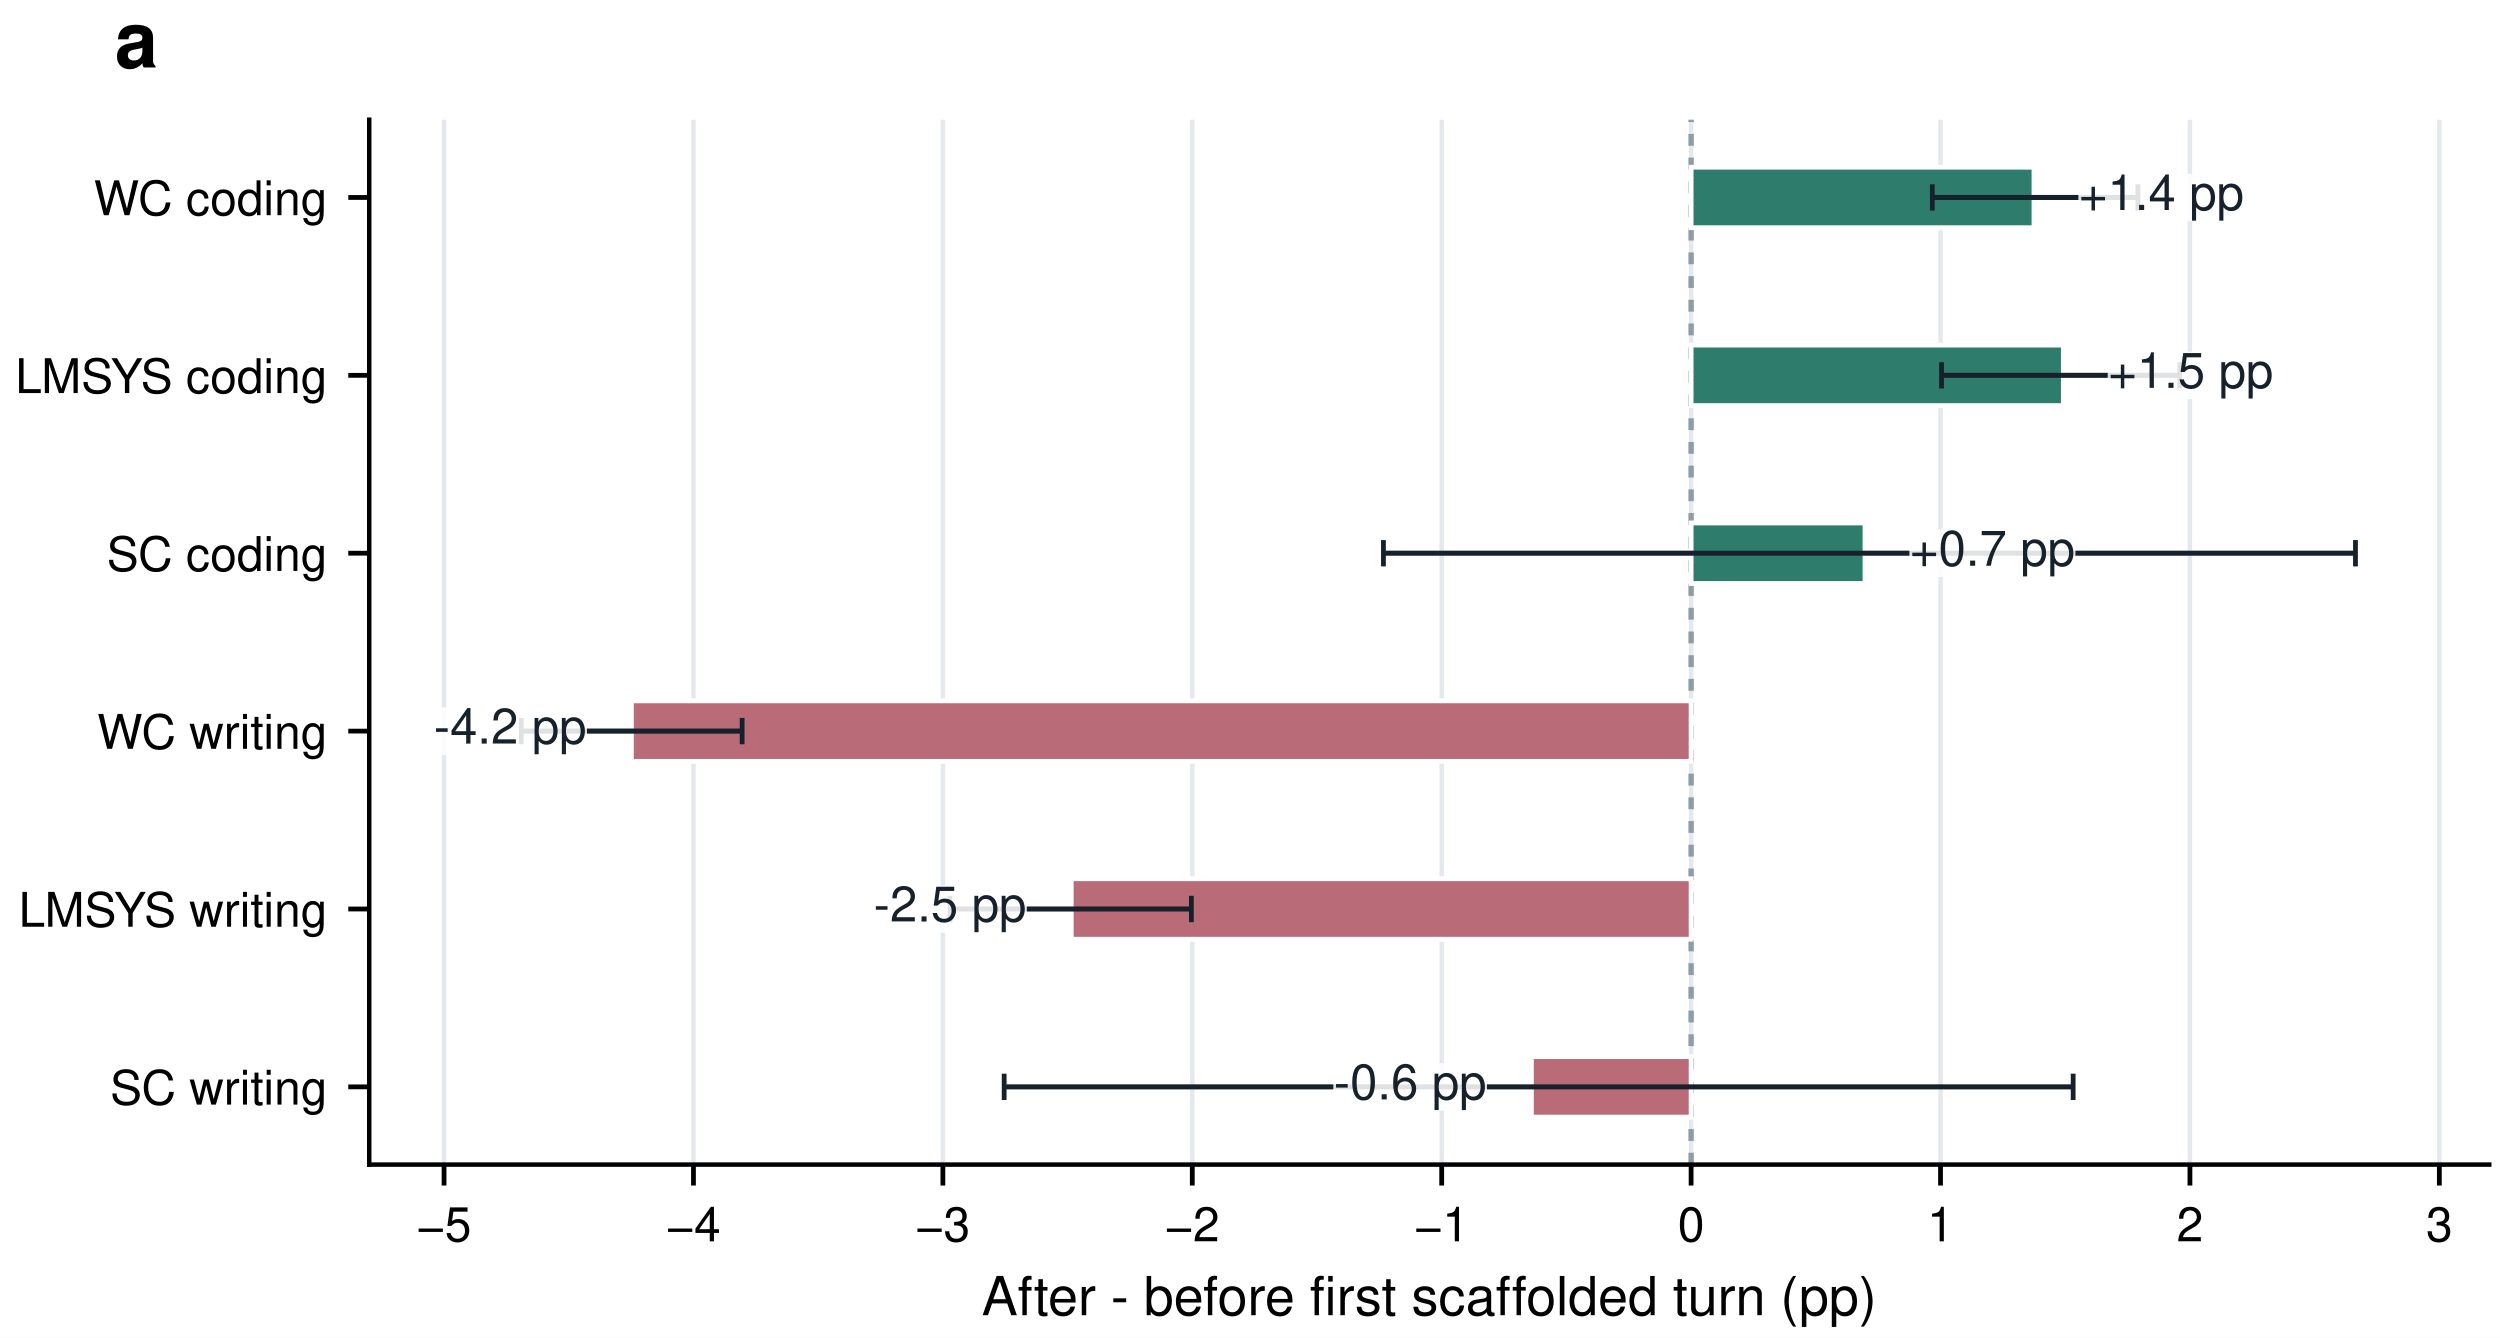
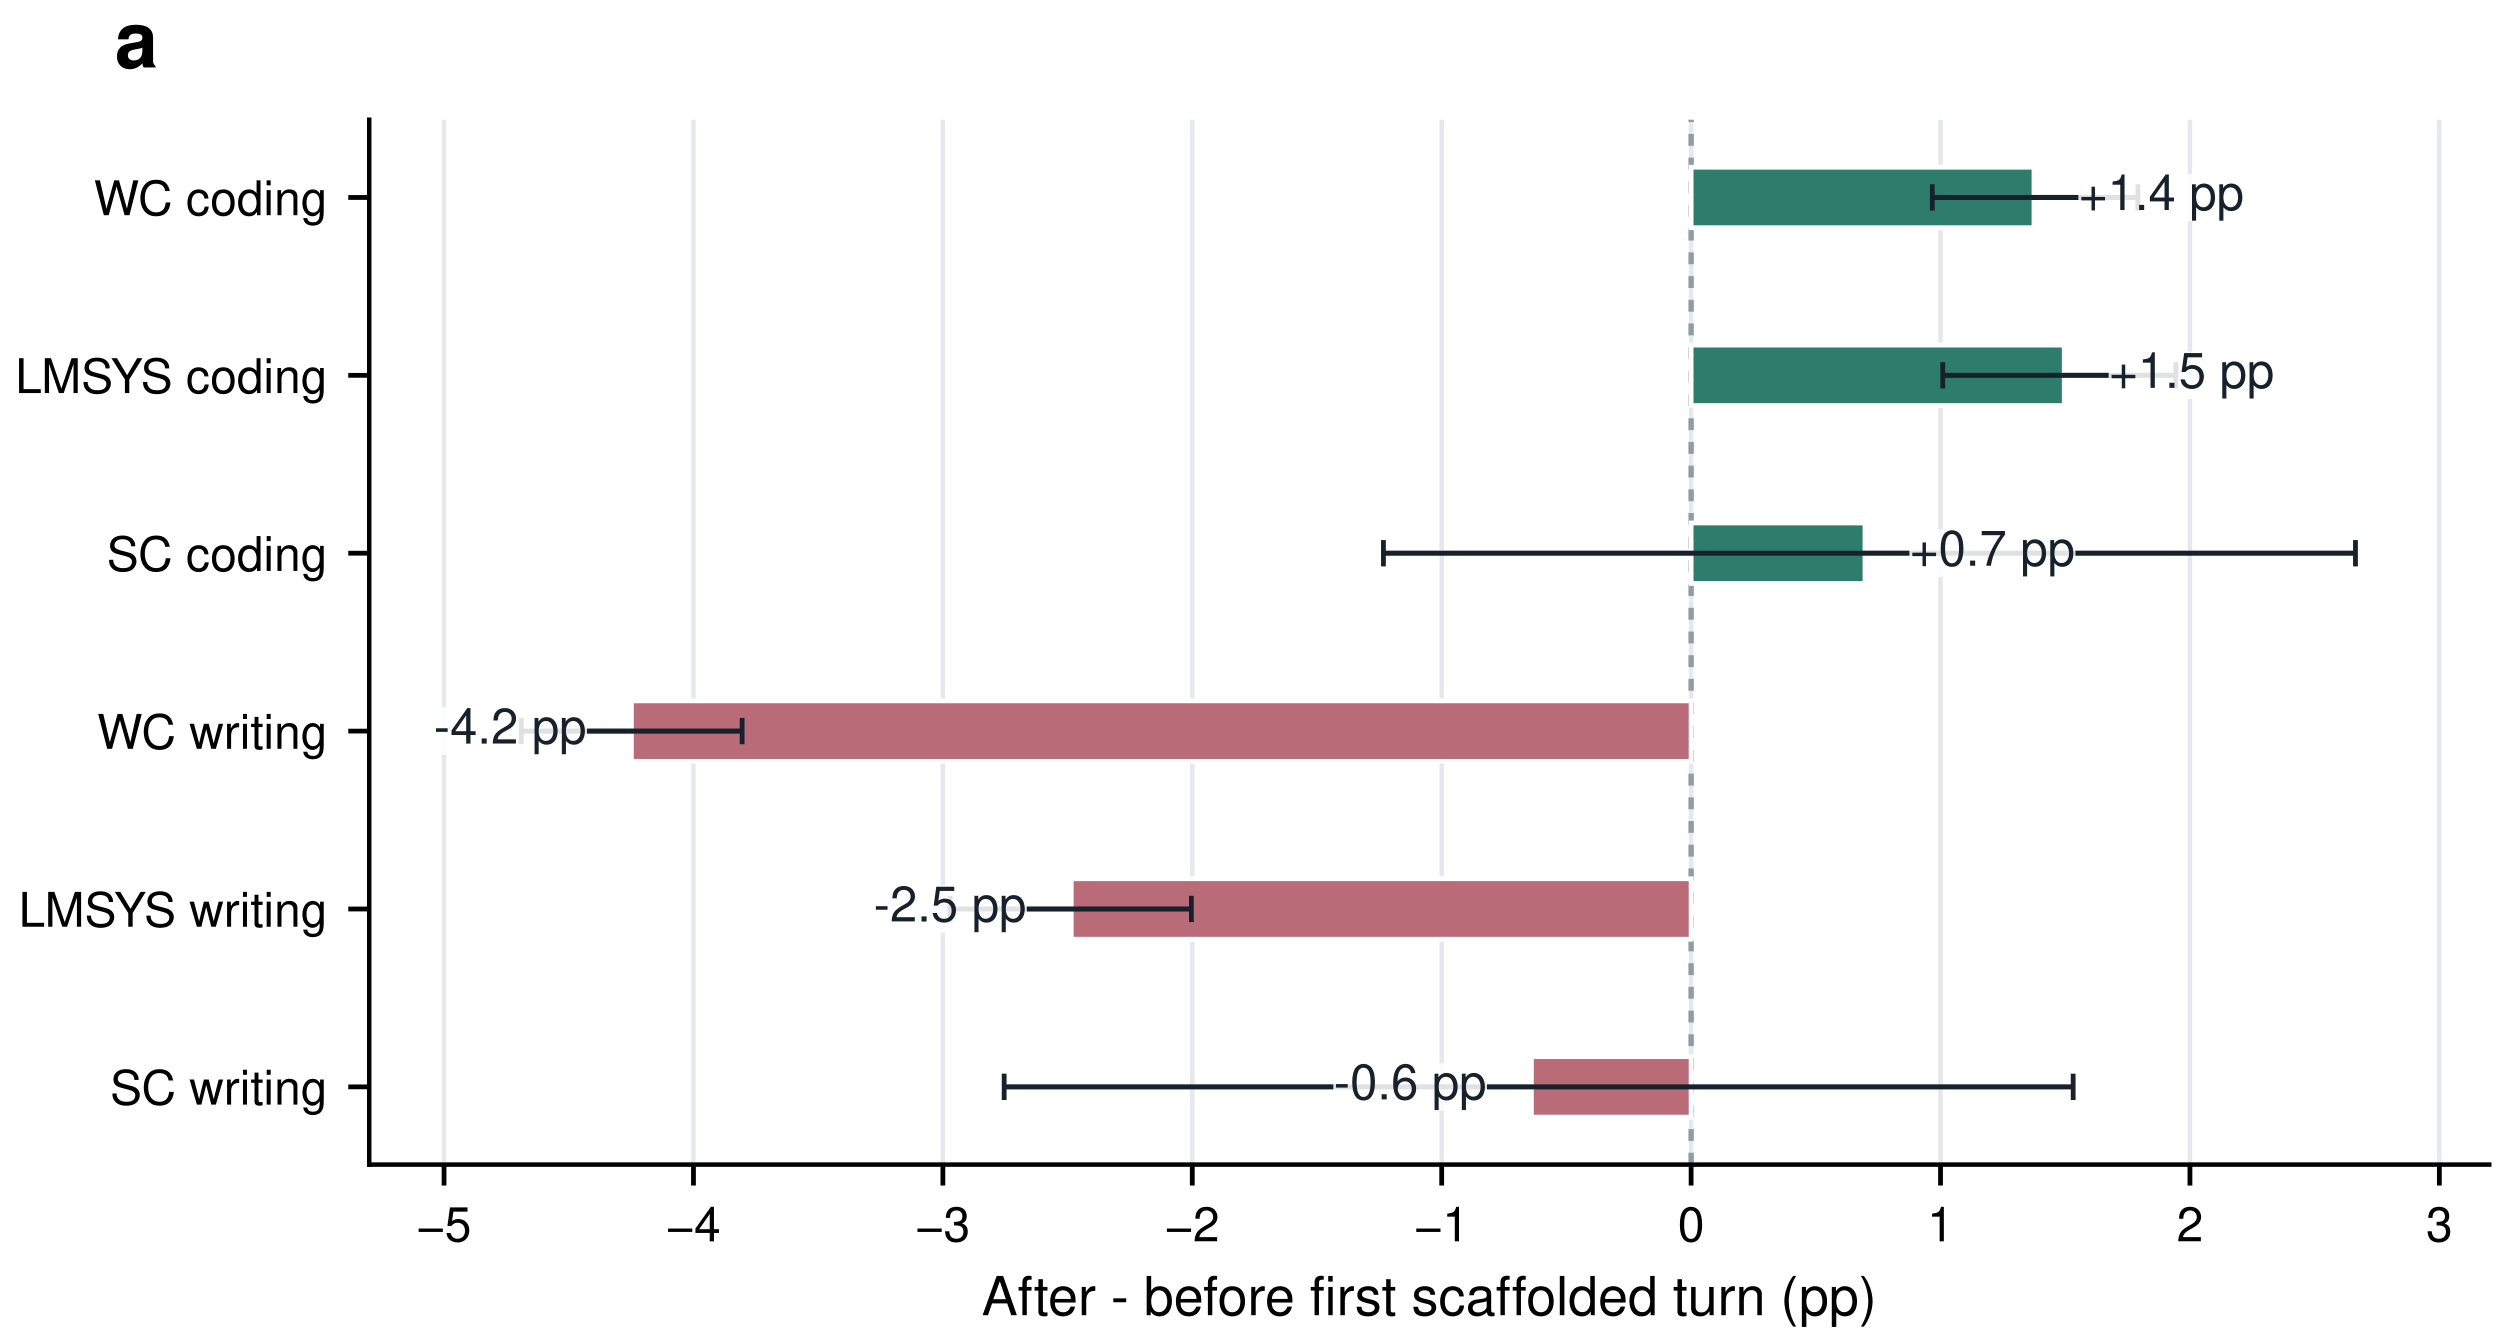
<svg xmlns="http://www.w3.org/2000/svg" xmlns:xlink="http://www.w3.org/1999/xlink" width="417.84pt" height="223.572pt" viewBox="0 0 417.84 223.572" version="1.1">
  <defs>
    <style type="text/css">*{stroke-linejoin: round; stroke-linecap: butt}</style>
  </defs>
  <g id="figure_1">
    <g id="patch_1">
      <path d="M 0 223.572 L 417.84 223.572 L 417.84 0 L 0 0 z " style="fill: #ffffff" />
    </g>
    <g id="axes_1">
      <g id="patch_2">
        <path d="M 61.71 194.646 L 416.04 194.646 L 416.04 20.01 L 61.71 20.01 z " style="fill: #ffffff" />
      </g>
      <g id="matplotlib.axis_1">
        <g id="xtick_1">
          <g id="line2d_1">
-             <path d="M 74.216 194.646 L 74.216 20.01 " clip-path="url(#p910ef61747)" style="fill: none; stroke: #e5e9ed; stroke-width: 0.75; stroke-linecap: square" />
+             <path d="M 74.216 194.646 L 74.216 20.01 " clip-path="url(#p18067adaab)" style="fill: none; stroke: #e5e9ed; stroke-width: 0.75; stroke-linecap: square" />
          </g>
          <g id="line2d_2">
            <defs>
-               <path id="m30dd9aa476" d="M 0 0 L 0 3.5 " style="stroke: #000000; stroke-width: 0.8" />
+               <path id="m832f32cb28" d="M 0 0 L 0 3.5 " style="stroke: #000000; stroke-width: 0.8" />
            </defs>
            <g>
-               <use xlink:href="#m30dd9aa476" x="74.216" y="194.646" style="stroke: #000000; stroke-width: 0.8" />
+               <use xlink:href="#m832f32cb28" x="74.216" y="194.646" style="stroke: #000000; stroke-width: 0.8" />
            </g>
          </g>
          <g id="text_1">
            <text style="font-size: 8px; font-family: 'Nimbus Sans'; text-anchor: middle" x="74.216" y="207.478" transform="rotate(-0 74.21577 207.4781)">−5</text>
          </g>
        </g>
        <g id="xtick_2">
          <g id="line2d_3">
-             <path d="M 115.902 194.646 L 115.902 20.01 " clip-path="url(#p910ef61747)" style="fill: none; stroke: #e5e9ed; stroke-width: 0.75; stroke-linecap: square" />
+             <path d="M 115.902 194.646 L 115.902 20.01 " clip-path="url(#p18067adaab)" style="fill: none; stroke: #e5e9ed; stroke-width: 0.75; stroke-linecap: square" />
          </g>
          <g id="line2d_4">
            <g>
-               <use xlink:href="#m30dd9aa476" x="115.902" y="194.646" style="stroke: #000000; stroke-width: 0.8" />
+               <use xlink:href="#m832f32cb28" x="115.902" y="194.646" style="stroke: #000000; stroke-width: 0.8" />
            </g>
          </g>
          <g id="text_2">
            <text style="font-size: 8px; font-family: 'Nimbus Sans'; text-anchor: middle" x="115.902" y="207.478" transform="rotate(-0 115.9016 207.4781)">−4</text>
          </g>
        </g>
        <g id="xtick_3">
          <g id="line2d_5">
-             <path d="M 157.588 194.646 L 157.588 20.01 " clip-path="url(#p910ef61747)" style="fill: none; stroke: #e5e9ed; stroke-width: 0.75; stroke-linecap: square" />
+             <path d="M 157.588 194.646 L 157.588 20.01 " clip-path="url(#p18067adaab)" style="fill: none; stroke: #e5e9ed; stroke-width: 0.75; stroke-linecap: square" />
          </g>
          <g id="line2d_6">
            <g>
-               <use xlink:href="#m30dd9aa476" x="157.588" y="194.646" style="stroke: #000000; stroke-width: 0.8" />
+               <use xlink:href="#m832f32cb28" x="157.588" y="194.646" style="stroke: #000000; stroke-width: 0.8" />
            </g>
          </g>
          <g id="text_3">
            <text style="font-size: 8px; font-family: 'Nimbus Sans'; text-anchor: middle" x="157.588" y="207.478" transform="rotate(-0 157.5875 207.4781)">−3</text>
          </g>
        </g>
        <g id="xtick_4">
          <g id="line2d_7">
-             <path d="M 199.273 194.646 L 199.273 20.01 " clip-path="url(#p910ef61747)" style="fill: none; stroke: #e5e9ed; stroke-width: 0.75; stroke-linecap: square" />
+             <path d="M 199.273 194.646 L 199.273 20.01 " clip-path="url(#p18067adaab)" style="fill: none; stroke: #e5e9ed; stroke-width: 0.75; stroke-linecap: square" />
          </g>
          <g id="line2d_8">
            <g>
-               <use xlink:href="#m30dd9aa476" x="199.273" y="194.646" style="stroke: #000000; stroke-width: 0.8" />
+               <use xlink:href="#m832f32cb28" x="199.273" y="194.646" style="stroke: #000000; stroke-width: 0.8" />
            </g>
          </g>
          <g id="text_4">
            <text style="font-size: 8px; font-family: 'Nimbus Sans'; text-anchor: middle" x="199.273" y="207.478" transform="rotate(-0 199.2734 207.4781)">−2</text>
          </g>
        </g>
        <g id="xtick_5">
          <g id="line2d_9">
-             <path d="M 240.959 194.646 L 240.959 20.01 " clip-path="url(#p910ef61747)" style="fill: none; stroke: #e5e9ed; stroke-width: 0.75; stroke-linecap: square" />
+             <path d="M 240.959 194.646 L 240.959 20.01 " clip-path="url(#p18067adaab)" style="fill: none; stroke: #e5e9ed; stroke-width: 0.75; stroke-linecap: square" />
          </g>
          <g id="line2d_10">
            <g>
-               <use xlink:href="#m30dd9aa476" x="240.959" y="194.646" style="stroke: #000000; stroke-width: 0.8" />
+               <use xlink:href="#m832f32cb28" x="240.959" y="194.646" style="stroke: #000000; stroke-width: 0.8" />
            </g>
          </g>
          <g id="text_5">
            <text style="font-size: 8px; font-family: 'Nimbus Sans'; text-anchor: middle" x="240.959" y="207.478" transform="rotate(-0 240.9593 207.4781)">−1</text>
          </g>
        </g>
        <g id="xtick_6">
          <g id="line2d_11">
-             <path d="M 282.645 194.646 L 282.645 20.01 " clip-path="url(#p910ef61747)" style="fill: none; stroke: #e5e9ed; stroke-width: 0.75; stroke-linecap: square" />
+             <path d="M 282.645 194.646 L 282.645 20.01 " clip-path="url(#p18067adaab)" style="fill: none; stroke: #e5e9ed; stroke-width: 0.75; stroke-linecap: square" />
          </g>
          <g id="line2d_12">
            <g>
-               <use xlink:href="#m30dd9aa476" x="282.645" y="194.646" style="stroke: #000000; stroke-width: 0.8" />
+               <use xlink:href="#m832f32cb28" x="282.645" y="194.646" style="stroke: #000000; stroke-width: 0.8" />
            </g>
          </g>
          <g id="text_6">
            <text style="font-size: 8px; font-family: 'Nimbus Sans'; text-anchor: middle" x="282.645" y="207.478" transform="rotate(-0 282.6452 207.4781)">0</text>
          </g>
        </g>
        <g id="xtick_7">
          <g id="line2d_13">
-             <path d="M 324.331 194.646 L 324.331 20.01 " clip-path="url(#p910ef61747)" style="fill: none; stroke: #e5e9ed; stroke-width: 0.75; stroke-linecap: square" />
+             <path d="M 324.331 194.646 L 324.331 20.01 " clip-path="url(#p18067adaab)" style="fill: none; stroke: #e5e9ed; stroke-width: 0.75; stroke-linecap: square" />
          </g>
          <g id="line2d_14">
            <g>
-               <use xlink:href="#m30dd9aa476" x="324.331" y="194.646" style="stroke: #000000; stroke-width: 0.8" />
+               <use xlink:href="#m832f32cb28" x="324.331" y="194.646" style="stroke: #000000; stroke-width: 0.8" />
            </g>
          </g>
          <g id="text_7">
            <text style="font-size: 8px; font-family: 'Nimbus Sans'; text-anchor: middle" x="324.331" y="207.478" transform="rotate(-0 324.3311 207.4781)">1</text>
          </g>
        </g>
        <g id="xtick_8">
          <g id="line2d_15">
-             <path d="M 366.017 194.646 L 366.017 20.01 " clip-path="url(#p910ef61747)" style="fill: none; stroke: #e5e9ed; stroke-width: 0.75; stroke-linecap: square" />
+             <path d="M 366.017 194.646 L 366.017 20.01 " clip-path="url(#p18067adaab)" style="fill: none; stroke: #e5e9ed; stroke-width: 0.75; stroke-linecap: square" />
          </g>
          <g id="line2d_16">
            <g>
-               <use xlink:href="#m30dd9aa476" x="366.017" y="194.646" style="stroke: #000000; stroke-width: 0.8" />
+               <use xlink:href="#m832f32cb28" x="366.017" y="194.646" style="stroke: #000000; stroke-width: 0.8" />
            </g>
          </g>
          <g id="text_8">
            <text style="font-size: 8px; font-family: 'Nimbus Sans'; text-anchor: middle" x="366.017" y="207.478" transform="rotate(-0 366.0169 207.4781)">2</text>
          </g>
        </g>
        <g id="xtick_9">
          <g id="line2d_17">
-             <path d="M 407.703 194.646 L 407.703 20.01 " clip-path="url(#p910ef61747)" style="fill: none; stroke: #e5e9ed; stroke-width: 0.75; stroke-linecap: square" />
+             <path d="M 407.703 194.646 L 407.703 20.01 " clip-path="url(#p18067adaab)" style="fill: none; stroke: #e5e9ed; stroke-width: 0.75; stroke-linecap: square" />
          </g>
          <g id="line2d_18">
            <g>
-               <use xlink:href="#m30dd9aa476" x="407.703" y="194.646" style="stroke: #000000; stroke-width: 0.8" />
+               <use xlink:href="#m832f32cb28" x="407.703" y="194.646" style="stroke: #000000; stroke-width: 0.8" />
            </g>
          </g>
          <g id="text_9">
            <text style="font-size: 8px; font-family: 'Nimbus Sans'; text-anchor: middle" x="407.703" y="207.478" transform="rotate(-0 407.7028 207.4781)">3</text>
          </g>
        </g>
        <g id="text_10">
          <text style="font-size: 9px; font-family: 'Nimbus Sans'; text-anchor: middle" x="238.875" y="219.81" transform="rotate(-0 238.875 219.8101)">After - before first scaffolded turn (pp)</text>
        </g>
      </g>
      <g id="matplotlib.axis_2">
        <g id="ytick_1">
          <g id="line2d_19">
            <defs>
-               <path id="m642628c714" d="M 0 0 L -3.5 0 " style="stroke: #000000; stroke-width: 0.8" />
+               <path id="m6691009a41" d="M 0 0 L -3.5 0 " style="stroke: #000000; stroke-width: 0.8" />
            </defs>
            <g>
-               <use xlink:href="#m642628c714" x="61.71" y="33.002" style="stroke: #000000; stroke-width: 0.8" />
+               <use xlink:href="#m6691009a41" x="61.71" y="33.002" style="stroke: #000000; stroke-width: 0.8" />
            </g>
          </g>
          <g id="text_11">
            <text style="font-size: 8px; font-family: 'Nimbus Sans'; text-anchor: end" x="54.71" y="35.966" transform="rotate(-0 54.71 35.96552)">WC coding</text>
          </g>
        </g>
        <g id="ytick_2">
          <g id="line2d_20">
            <g>
-               <use xlink:href="#m642628c714" x="61.71" y="62.732" style="stroke: #000000; stroke-width: 0.8" />
+               <use xlink:href="#m6691009a41" x="61.71" y="62.732" style="stroke: #000000; stroke-width: 0.8" />
            </g>
          </g>
          <g id="text_12">
            <text style="font-size: 8px; font-family: 'Nimbus Sans'; text-anchor: end" x="54.71" y="65.696" transform="rotate(-0 54.71 65.69586)">LMSYS coding</text>
          </g>
        </g>
        <g id="ytick_3">
          <g id="line2d_21">
            <g>
-               <use xlink:href="#m642628c714" x="61.71" y="92.462" style="stroke: #000000; stroke-width: 0.8" />
+               <use xlink:href="#m6691009a41" x="61.71" y="92.462" style="stroke: #000000; stroke-width: 0.8" />
            </g>
          </g>
          <g id="text_13">
            <text style="font-size: 8px; font-family: 'Nimbus Sans'; text-anchor: end" x="54.71" y="95.426" transform="rotate(-0 54.71 95.42619)">SC coding</text>
          </g>
        </g>
        <g id="ytick_4">
          <g id="line2d_22">
            <g>
-               <use xlink:href="#m642628c714" x="61.71" y="122.193" style="stroke: #000000; stroke-width: 0.8" />
+               <use xlink:href="#m6691009a41" x="61.71" y="122.193" style="stroke: #000000; stroke-width: 0.8" />
            </g>
          </g>
          <g id="text_14">
            <text style="font-size: 8px; font-family: 'Nimbus Sans'; text-anchor: end" x="54.71" y="125.157" transform="rotate(-0 54.71 125.1565)">WC writing</text>
          </g>
        </g>
        <g id="ytick_5">
          <g id="line2d_23">
            <g>
-               <use xlink:href="#m642628c714" x="61.71" y="151.923" style="stroke: #000000; stroke-width: 0.8" />
+               <use xlink:href="#m6691009a41" x="61.71" y="151.923" style="stroke: #000000; stroke-width: 0.8" />
            </g>
          </g>
          <g id="text_15">
            <text style="font-size: 8px; font-family: 'Nimbus Sans'; text-anchor: end" x="54.71" y="154.887" transform="rotate(-0 54.71 154.8869)">LMSYS writing</text>
          </g>
        </g>
        <g id="ytick_6">
          <g id="line2d_24">
            <g>
-               <use xlink:href="#m642628c714" x="61.71" y="181.653" style="stroke: #000000; stroke-width: 0.8" />
+               <use xlink:href="#m6691009a41" x="61.71" y="181.653" style="stroke: #000000; stroke-width: 0.8" />
            </g>
          </g>
          <g id="text_16">
            <text style="font-size: 8px; font-family: 'Nimbus Sans'; text-anchor: end" x="54.71" y="184.617" transform="rotate(-0 54.71 184.6172)">SC writing</text>
          </g>
        </g>
      </g>
      <g id="line2d_25">
-         <path d="M 282.645 194.646 L 282.645 20.01 " clip-path="url(#p910ef61747)" style="fill: none; stroke-dasharray: 1.98,1.98; stroke-dashoffset: 0; stroke: #8f9ba7; stroke-width: 0.9" />
+         <path d="M 282.645 194.646 L 282.645 20.01 " clip-path="url(#p18067adaab)" style="fill: none; stroke-dasharray: 1.98,1.98; stroke-dashoffset: 0; stroke: #8f9ba7; stroke-width: 0.9" />
      </g>
      <g id="patch_3">
-         <path d="M 282.645 27.948 L 339.953 27.948 L 339.953 38.056 L 282.645 38.056 z " clip-path="url(#p910ef61747)" style="fill: #2e7c6b; stroke: #ffffff; stroke-width: 0.8; stroke-linejoin: miter" />
+         <path d="M 282.645 27.948 L 339.953 27.948 L 339.953 38.056 L 282.645 38.056 z " clip-path="url(#p18067adaab)" style="fill: #2e7c6b; stroke: #ffffff; stroke-width: 0.8; stroke-linejoin: miter" />
      </g>
      <g id="patch_4">
-         <path d="M 282.645 57.678 L 344.857 57.678 L 344.857 67.786 L 282.645 67.786 z " clip-path="url(#p910ef61747)" style="fill: #2e7c6b; stroke: #ffffff; stroke-width: 0.8; stroke-linejoin: miter" />
+         <path d="M 282.645 57.678 L 345.011 57.678 L 345.011 67.786 L 282.645 67.786 z " clip-path="url(#p18067adaab)" style="fill: #2e7c6b; stroke: #ffffff; stroke-width: 0.8; stroke-linejoin: miter" />
      </g>
      <g id="patch_5">
-         <path d="M 282.645 87.408 L 311.708 87.408 L 311.708 97.517 L 282.645 97.517 z " clip-path="url(#p910ef61747)" style="fill: #2e7c6b; stroke: #ffffff; stroke-width: 0.8; stroke-linejoin: miter" />
+         <path d="M 282.645 87.408 L 311.708 87.408 L 311.708 97.517 L 282.645 97.517 z " clip-path="url(#p18067adaab)" style="fill: #2e7c6b; stroke: #ffffff; stroke-width: 0.8; stroke-linejoin: miter" />
      </g>
      <g id="patch_6">
-         <path d="M 282.645 117.139 L 105.526 117.139 L 105.526 127.247 L 282.645 127.247 z " clip-path="url(#p910ef61747)" style="fill: #b96b78; stroke: #ffffff; stroke-width: 0.8; stroke-linejoin: miter" />
+         <path d="M 282.645 117.139 L 105.526 117.139 L 105.526 127.247 L 282.645 127.247 z " clip-path="url(#p18067adaab)" style="fill: #b96b78; stroke: #ffffff; stroke-width: 0.8; stroke-linejoin: miter" />
      </g>
      <g id="patch_7">
-         <path d="M 282.645 146.869 L 179.041 146.869 L 179.041 156.977 L 282.645 156.977 z " clip-path="url(#p910ef61747)" style="fill: #b96b78; stroke: #ffffff; stroke-width: 0.8; stroke-linejoin: miter" />
+         <path d="M 282.645 146.869 L 179.041 146.869 L 179.041 156.977 L 282.645 156.977 z " clip-path="url(#p18067adaab)" style="fill: #b96b78; stroke: #ffffff; stroke-width: 0.8; stroke-linejoin: miter" />
      </g>
      <g id="patch_8">
-         <path d="M 282.645 176.599 L 255.949 176.599 L 255.949 186.708 L 282.645 186.708 z " clip-path="url(#p910ef61747)" style="fill: #b96b78; stroke: #ffffff; stroke-width: 0.8; stroke-linejoin: miter" />
+         <path d="M 282.645 176.599 L 255.949 176.599 L 255.949 186.708 L 282.645 186.708 z " clip-path="url(#p18067adaab)" style="fill: #b96b78; stroke: #ffffff; stroke-width: 0.8; stroke-linejoin: miter" />
      </g>
      <g id="patch_9">
        <path d="M 61.71 194.646 L 61.71 20.01 " style="fill: none; stroke: #000000; stroke-width: 0.75; stroke-linejoin: miter; stroke-linecap: square" />
      </g>
      <g id="patch_10">
        <path d="M 61.71 194.646 L 416.04 194.646 " style="fill: none; stroke: #000000; stroke-width: 0.75; stroke-linejoin: miter; stroke-linecap: square" />
      </g>
      <g id="text_17">
        <text style="font-weight: 700; font-size: 13px; font-family: 'Nimbus Sans'; text-anchor: start" x="19.19" y="11.278" transform="rotate(-0 19.1904 11.27781)">a</text>
      </g>
      <g id="LineCollection_1">
-         <path d="M 322.957 33.002 L 357.323 33.002 " clip-path="url(#p910ef61747)" style="fill: none; stroke: #17212b; stroke-width: 0.85" />
-         <path d="M 324.5 62.732 L 364.318 62.732 " clip-path="url(#p910ef61747)" style="fill: none; stroke: #17212b; stroke-width: 0.85" />
-         <path d="M 231.223 92.462 L 393.685 92.462 " clip-path="url(#p910ef61747)" style="fill: none; stroke: #17212b; stroke-width: 0.85" />
-         <path d="M 87.129 122.193 L 124.037 122.193 " clip-path="url(#p910ef61747)" style="fill: none; stroke: #17212b; stroke-width: 0.85" />
-         <path d="M 158.787 151.923 L 199.123 151.923 " clip-path="url(#p910ef61747)" style="fill: none; stroke: #17212b; stroke-width: 0.85" />
-         <path d="M 167.832 181.653 L 346.5 181.653 " clip-path="url(#p910ef61747)" style="fill: none; stroke: #17212b; stroke-width: 0.85" />
+         <path d="M 322.957 33.002 L 357.323 33.002 " clip-path="url(#p18067adaab)" style="fill: none; stroke: #17212b; stroke-width: 0.85" />
+         <path d="M 324.704 62.732 L 363.664 62.732 " clip-path="url(#p18067adaab)" style="fill: none; stroke: #17212b; stroke-width: 0.85" />
+         <path d="M 231.223 92.462 L 393.685 92.462 " clip-path="url(#p18067adaab)" style="fill: none; stroke: #17212b; stroke-width: 0.85" />
+         <path d="M 87.129 122.193 L 124.037 122.193 " clip-path="url(#p18067adaab)" style="fill: none; stroke: #17212b; stroke-width: 0.85" />
+         <path d="M 158.787 151.923 L 199.123 151.923 " clip-path="url(#p18067adaab)" style="fill: none; stroke: #17212b; stroke-width: 0.85" />
+         <path d="M 167.832 181.653 L 346.5 181.653 " clip-path="url(#p18067adaab)" style="fill: none; stroke: #17212b; stroke-width: 0.85" />
      </g>
      <g id="line2d_26">
        <defs>
-           <path id="mdaf745b9ee" d="M 0 2.2 L 0 -2.2 " style="stroke: #17212b; stroke-width: 0.8" />
+           <path id="m030b592426" d="M 0 2.2 L 0 -2.2 " style="stroke: #17212b; stroke-width: 0.8" />
        </defs>
-         <g clip-path="url(#p910ef61747)">
-           <use xlink:href="#mdaf745b9ee" x="322.957" y="33.002" style="fill: #17212b; stroke: #17212b; stroke-width: 0.8" />
-           <use xlink:href="#mdaf745b9ee" x="324.5" y="62.732" style="fill: #17212b; stroke: #17212b; stroke-width: 0.8" />
-           <use xlink:href="#mdaf745b9ee" x="231.223" y="92.462" style="fill: #17212b; stroke: #17212b; stroke-width: 0.8" />
-           <use xlink:href="#mdaf745b9ee" x="87.129" y="122.193" style="fill: #17212b; stroke: #17212b; stroke-width: 0.8" />
-           <use xlink:href="#mdaf745b9ee" x="158.787" y="151.923" style="fill: #17212b; stroke: #17212b; stroke-width: 0.8" />
-           <use xlink:href="#mdaf745b9ee" x="167.832" y="181.653" style="fill: #17212b; stroke: #17212b; stroke-width: 0.8" />
+         <g clip-path="url(#p18067adaab)">
+           <use xlink:href="#m030b592426" x="322.957" y="33.002" style="fill: #17212b; stroke: #17212b; stroke-width: 0.8" />
+           <use xlink:href="#m030b592426" x="324.704" y="62.732" style="fill: #17212b; stroke: #17212b; stroke-width: 0.8" />
+           <use xlink:href="#m030b592426" x="231.223" y="92.462" style="fill: #17212b; stroke: #17212b; stroke-width: 0.8" />
+           <use xlink:href="#m030b592426" x="87.129" y="122.193" style="fill: #17212b; stroke: #17212b; stroke-width: 0.8" />
+           <use xlink:href="#m030b592426" x="158.787" y="151.923" style="fill: #17212b; stroke: #17212b; stroke-width: 0.8" />
+           <use xlink:href="#m030b592426" x="167.832" y="181.653" style="fill: #17212b; stroke: #17212b; stroke-width: 0.8" />
        </g>
      </g>
      <g id="line2d_27">
-         <g clip-path="url(#p910ef61747)">
-           <use xlink:href="#mdaf745b9ee" x="357.323" y="33.002" style="fill: #17212b; stroke: #17212b; stroke-width: 0.8" />
-           <use xlink:href="#mdaf745b9ee" x="364.318" y="62.732" style="fill: #17212b; stroke: #17212b; stroke-width: 0.8" />
-           <use xlink:href="#mdaf745b9ee" x="393.685" y="92.462" style="fill: #17212b; stroke: #17212b; stroke-width: 0.8" />
-           <use xlink:href="#mdaf745b9ee" x="124.037" y="122.193" style="fill: #17212b; stroke: #17212b; stroke-width: 0.8" />
-           <use xlink:href="#mdaf745b9ee" x="199.123" y="151.923" style="fill: #17212b; stroke: #17212b; stroke-width: 0.8" />
-           <use xlink:href="#mdaf745b9ee" x="346.5" y="181.653" style="fill: #17212b; stroke: #17212b; stroke-width: 0.8" />
+         <g clip-path="url(#p18067adaab)">
+           <use xlink:href="#m030b592426" x="357.323" y="33.002" style="fill: #17212b; stroke: #17212b; stroke-width: 0.8" />
+           <use xlink:href="#m030b592426" x="363.664" y="62.732" style="fill: #17212b; stroke: #17212b; stroke-width: 0.8" />
+           <use xlink:href="#m030b592426" x="393.685" y="92.462" style="fill: #17212b; stroke: #17212b; stroke-width: 0.8" />
+           <use xlink:href="#m030b592426" x="124.037" y="122.193" style="fill: #17212b; stroke: #17212b; stroke-width: 0.8" />
+           <use xlink:href="#m030b592426" x="199.123" y="151.923" style="fill: #17212b; stroke: #17212b; stroke-width: 0.8" />
+           <use xlink:href="#m030b592426" x="346.5" y="181.653" style="fill: #17212b; stroke: #17212b; stroke-width: 0.8" />
        </g>
      </g>
      <g id="text_18">
        <g id="patch_11">
          <path d="M 347.374 36.967 L 375.121 36.967 L 375.121 29.037 L 347.374 29.037 z " style="fill: #ffffff; opacity: 0.86" />
        </g>
        <text style="font-size: 8.2px; font-family: 'Nimbus Sans'; text-anchor: start; fill: #17212b" x="347.456" y="35.097" transform="rotate(-0 347.4562 35.09725)">+1.4 pp</text>
      </g>
      <g id="text_19">
        <g id="patch_12">
-           <path d="M 352.278 66.697 L 380.025 66.697 L 380.025 58.767 L 352.278 58.767 z " style="fill: #ffffff; opacity: 0.86" />
-         </g>
-         <text style="font-size: 8.2px; font-family: 'Nimbus Sans'; text-anchor: start; fill: #17212b" x="352.36" y="64.828" transform="rotate(-0 352.3603 64.82759)">+1.5 pp</text>
+           <path d="M 352.432 66.697 L 380.179 66.697 L 380.179 58.767 L 352.432 58.767 z " style="fill: #ffffff; opacity: 0.86" />
+         </g>
+         <text style="font-size: 8.2px; font-family: 'Nimbus Sans'; text-anchor: start; fill: #17212b" x="352.514" y="64.828" transform="rotate(-0 352.514 64.82759)">+1.5 pp</text>
      </g>
      <g id="text_20">
        <g id="patch_13">
          <path d="M 319.13 96.427 L 346.877 96.427 L 346.877 88.498 L 319.13 88.498 z " style="fill: #ffffff; opacity: 0.86" />
        </g>
        <text style="font-size: 8.2px; font-family: 'Nimbus Sans'; text-anchor: start; fill: #17212b" x="319.212" y="94.558" transform="rotate(-0 319.2118 94.55793)">+0.7 pp</text>
      </g>
      <g id="text_21">
        <g id="patch_14">
          <path d="M 72.417 126.158 L 98.105 126.158 L 98.105 118.228 L 72.417 118.228 z " style="fill: #ffffff; opacity: 0.86" />
        </g>
        <text style="font-size: 8.2px; font-family: 'Nimbus Sans'; text-anchor: end; fill: #17212b" x="98.023" y="124.288" transform="rotate(-0 98.02303 124.2883)">-4.2 pp</text>
      </g>
      <g id="text_22">
        <g id="patch_15">
          <path d="M 145.932 155.888 L 171.62 155.888 L 171.62 147.958 L 145.932 147.958 z " style="fill: #ffffff; opacity: 0.86" />
        </g>
        <text style="font-size: 8.2px; font-family: 'Nimbus Sans'; text-anchor: end; fill: #17212b" x="171.538" y="154.019" transform="rotate(-0 171.5378 154.0186)">-2.5 pp</text>
      </g>
      <g id="text_23">
        <g id="patch_16">
          <path d="M 222.84 185.618 L 248.528 185.618 L 248.528 177.689 L 222.84 177.689 z " style="fill: #ffffff; opacity: 0.86" />
        </g>
        <text style="font-size: 8.2px; font-family: 'Nimbus Sans'; text-anchor: end; fill: #17212b" x="248.446" y="183.749" transform="rotate(-0 248.4459 183.7489)">-0.6 pp</text>
      </g>
    </g>
  </g>
  <defs>
-     <clipPath id="p910ef61747">
+     <clipPath id="p18067adaab">
      <rect x="61.71" y="20.01" width="354.33" height="174.636" />
    </clipPath>
  </defs>
</svg>
